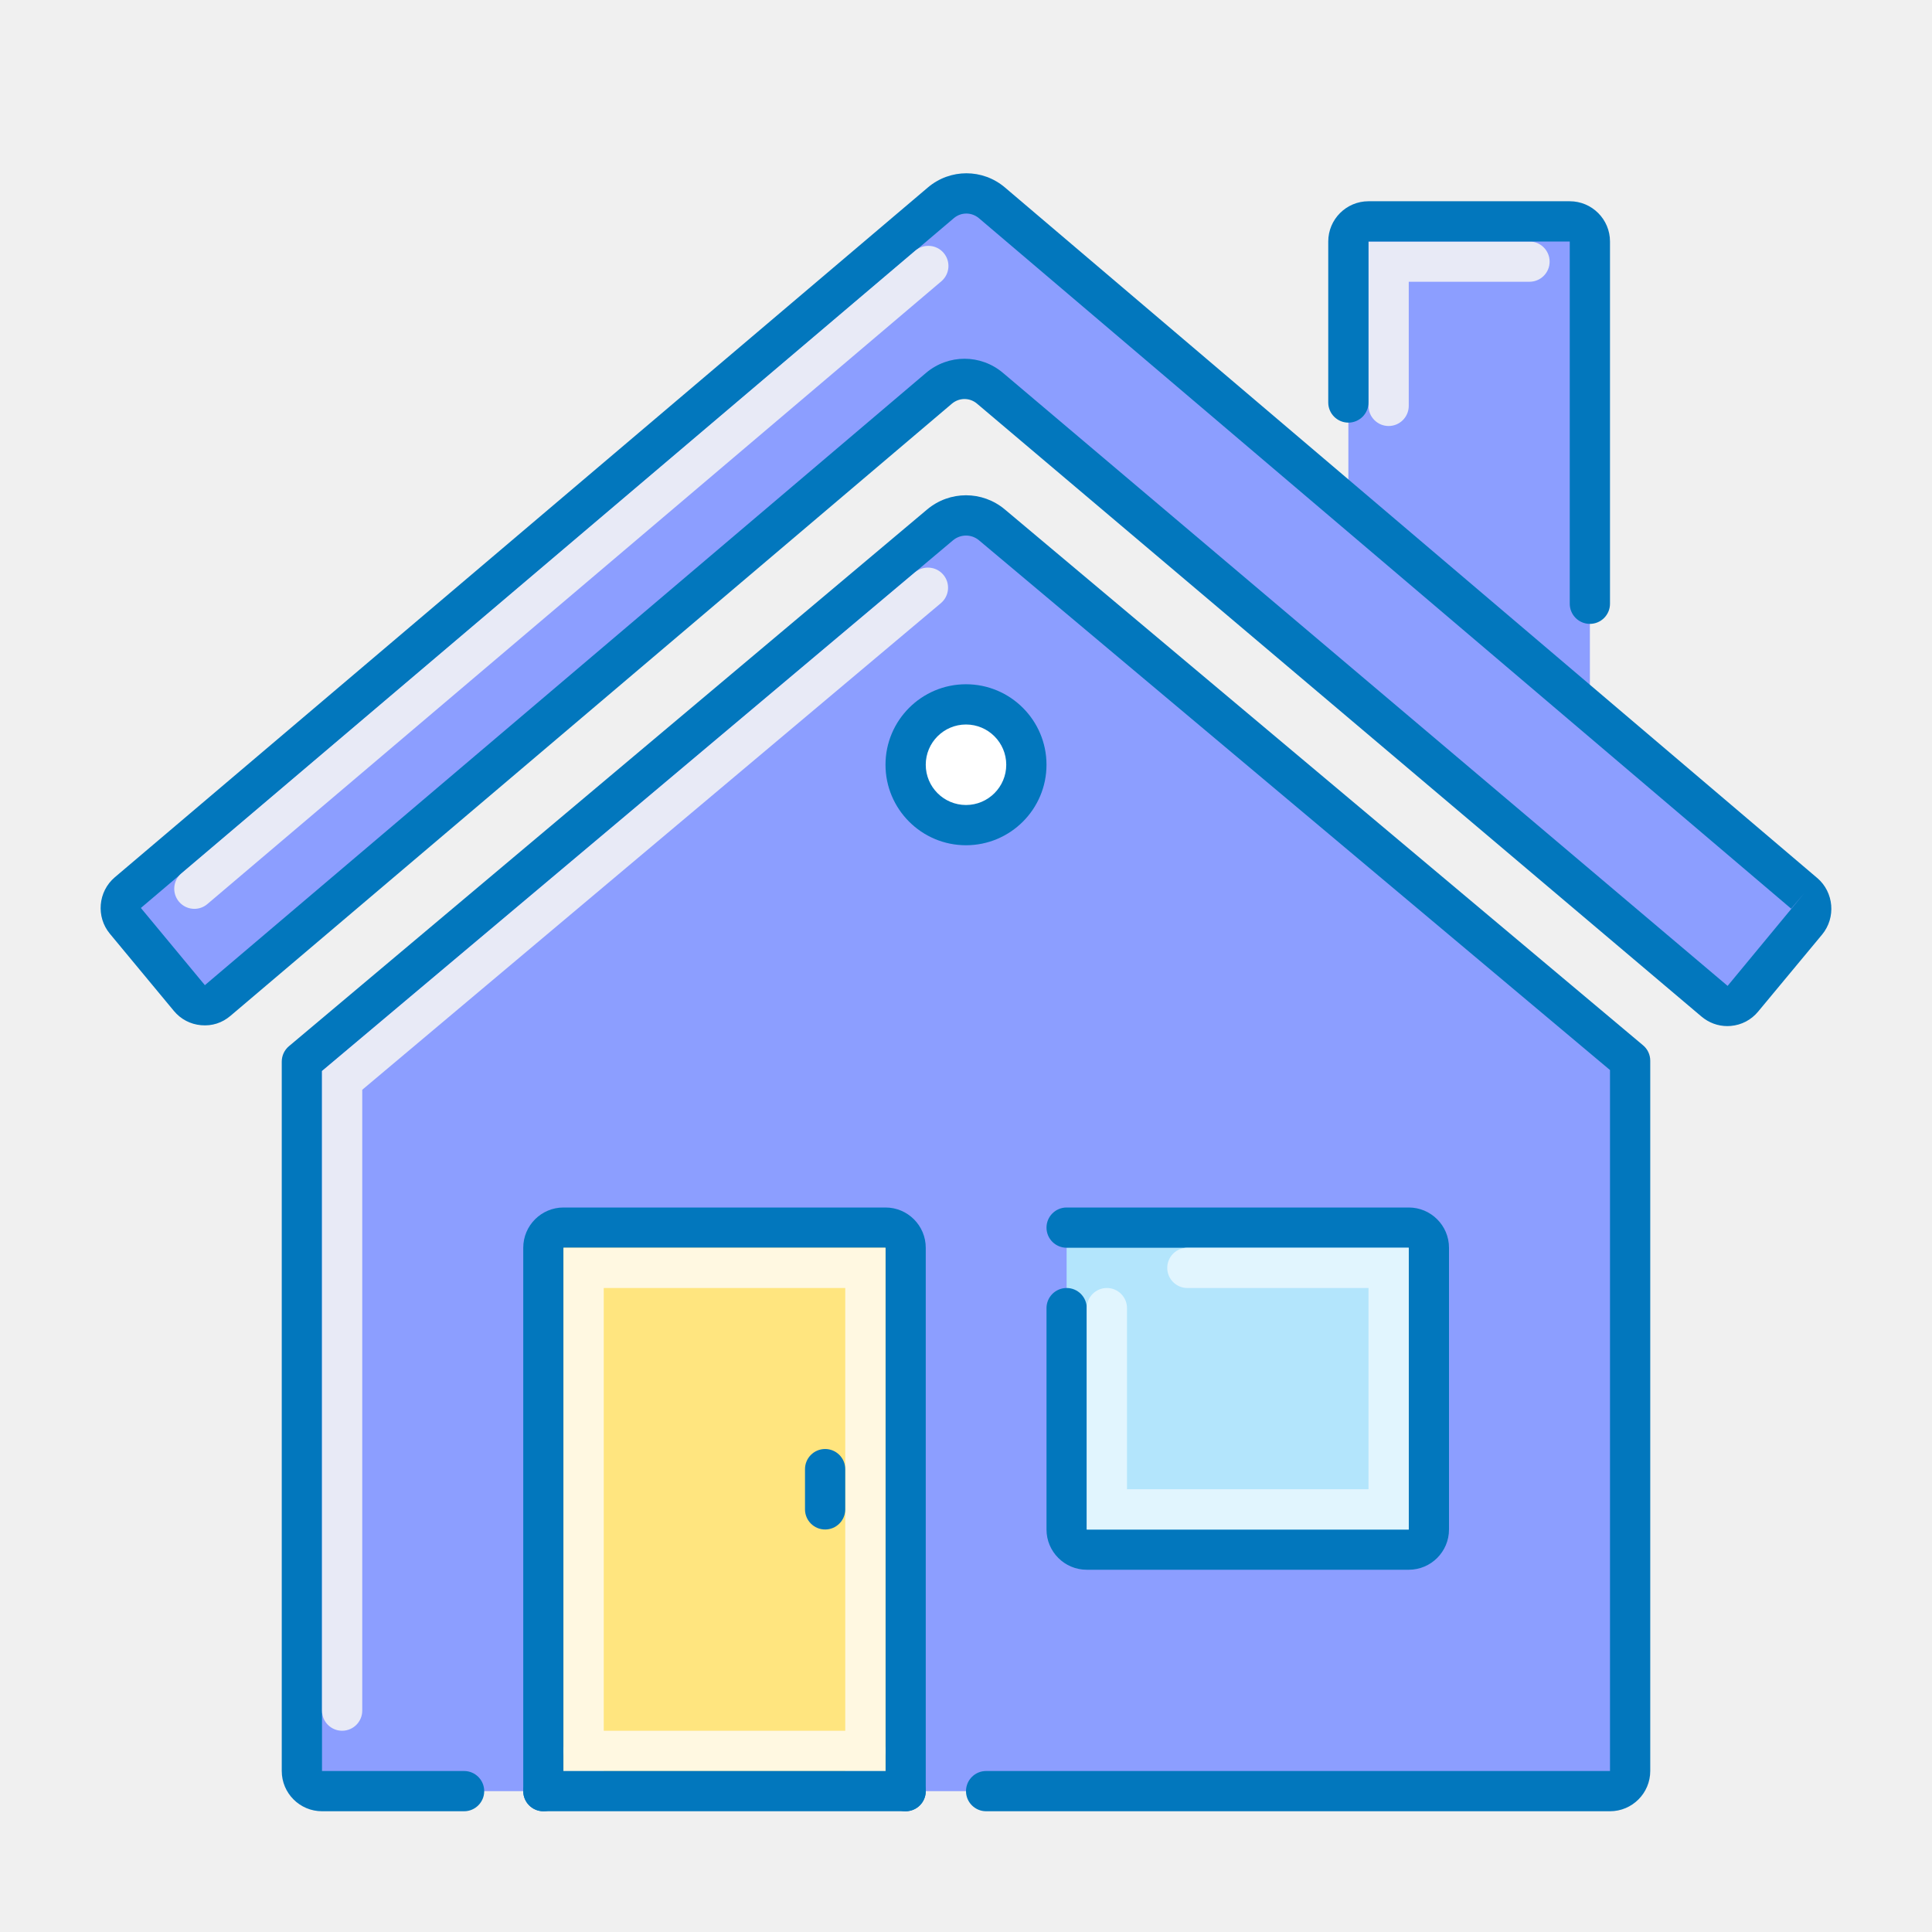
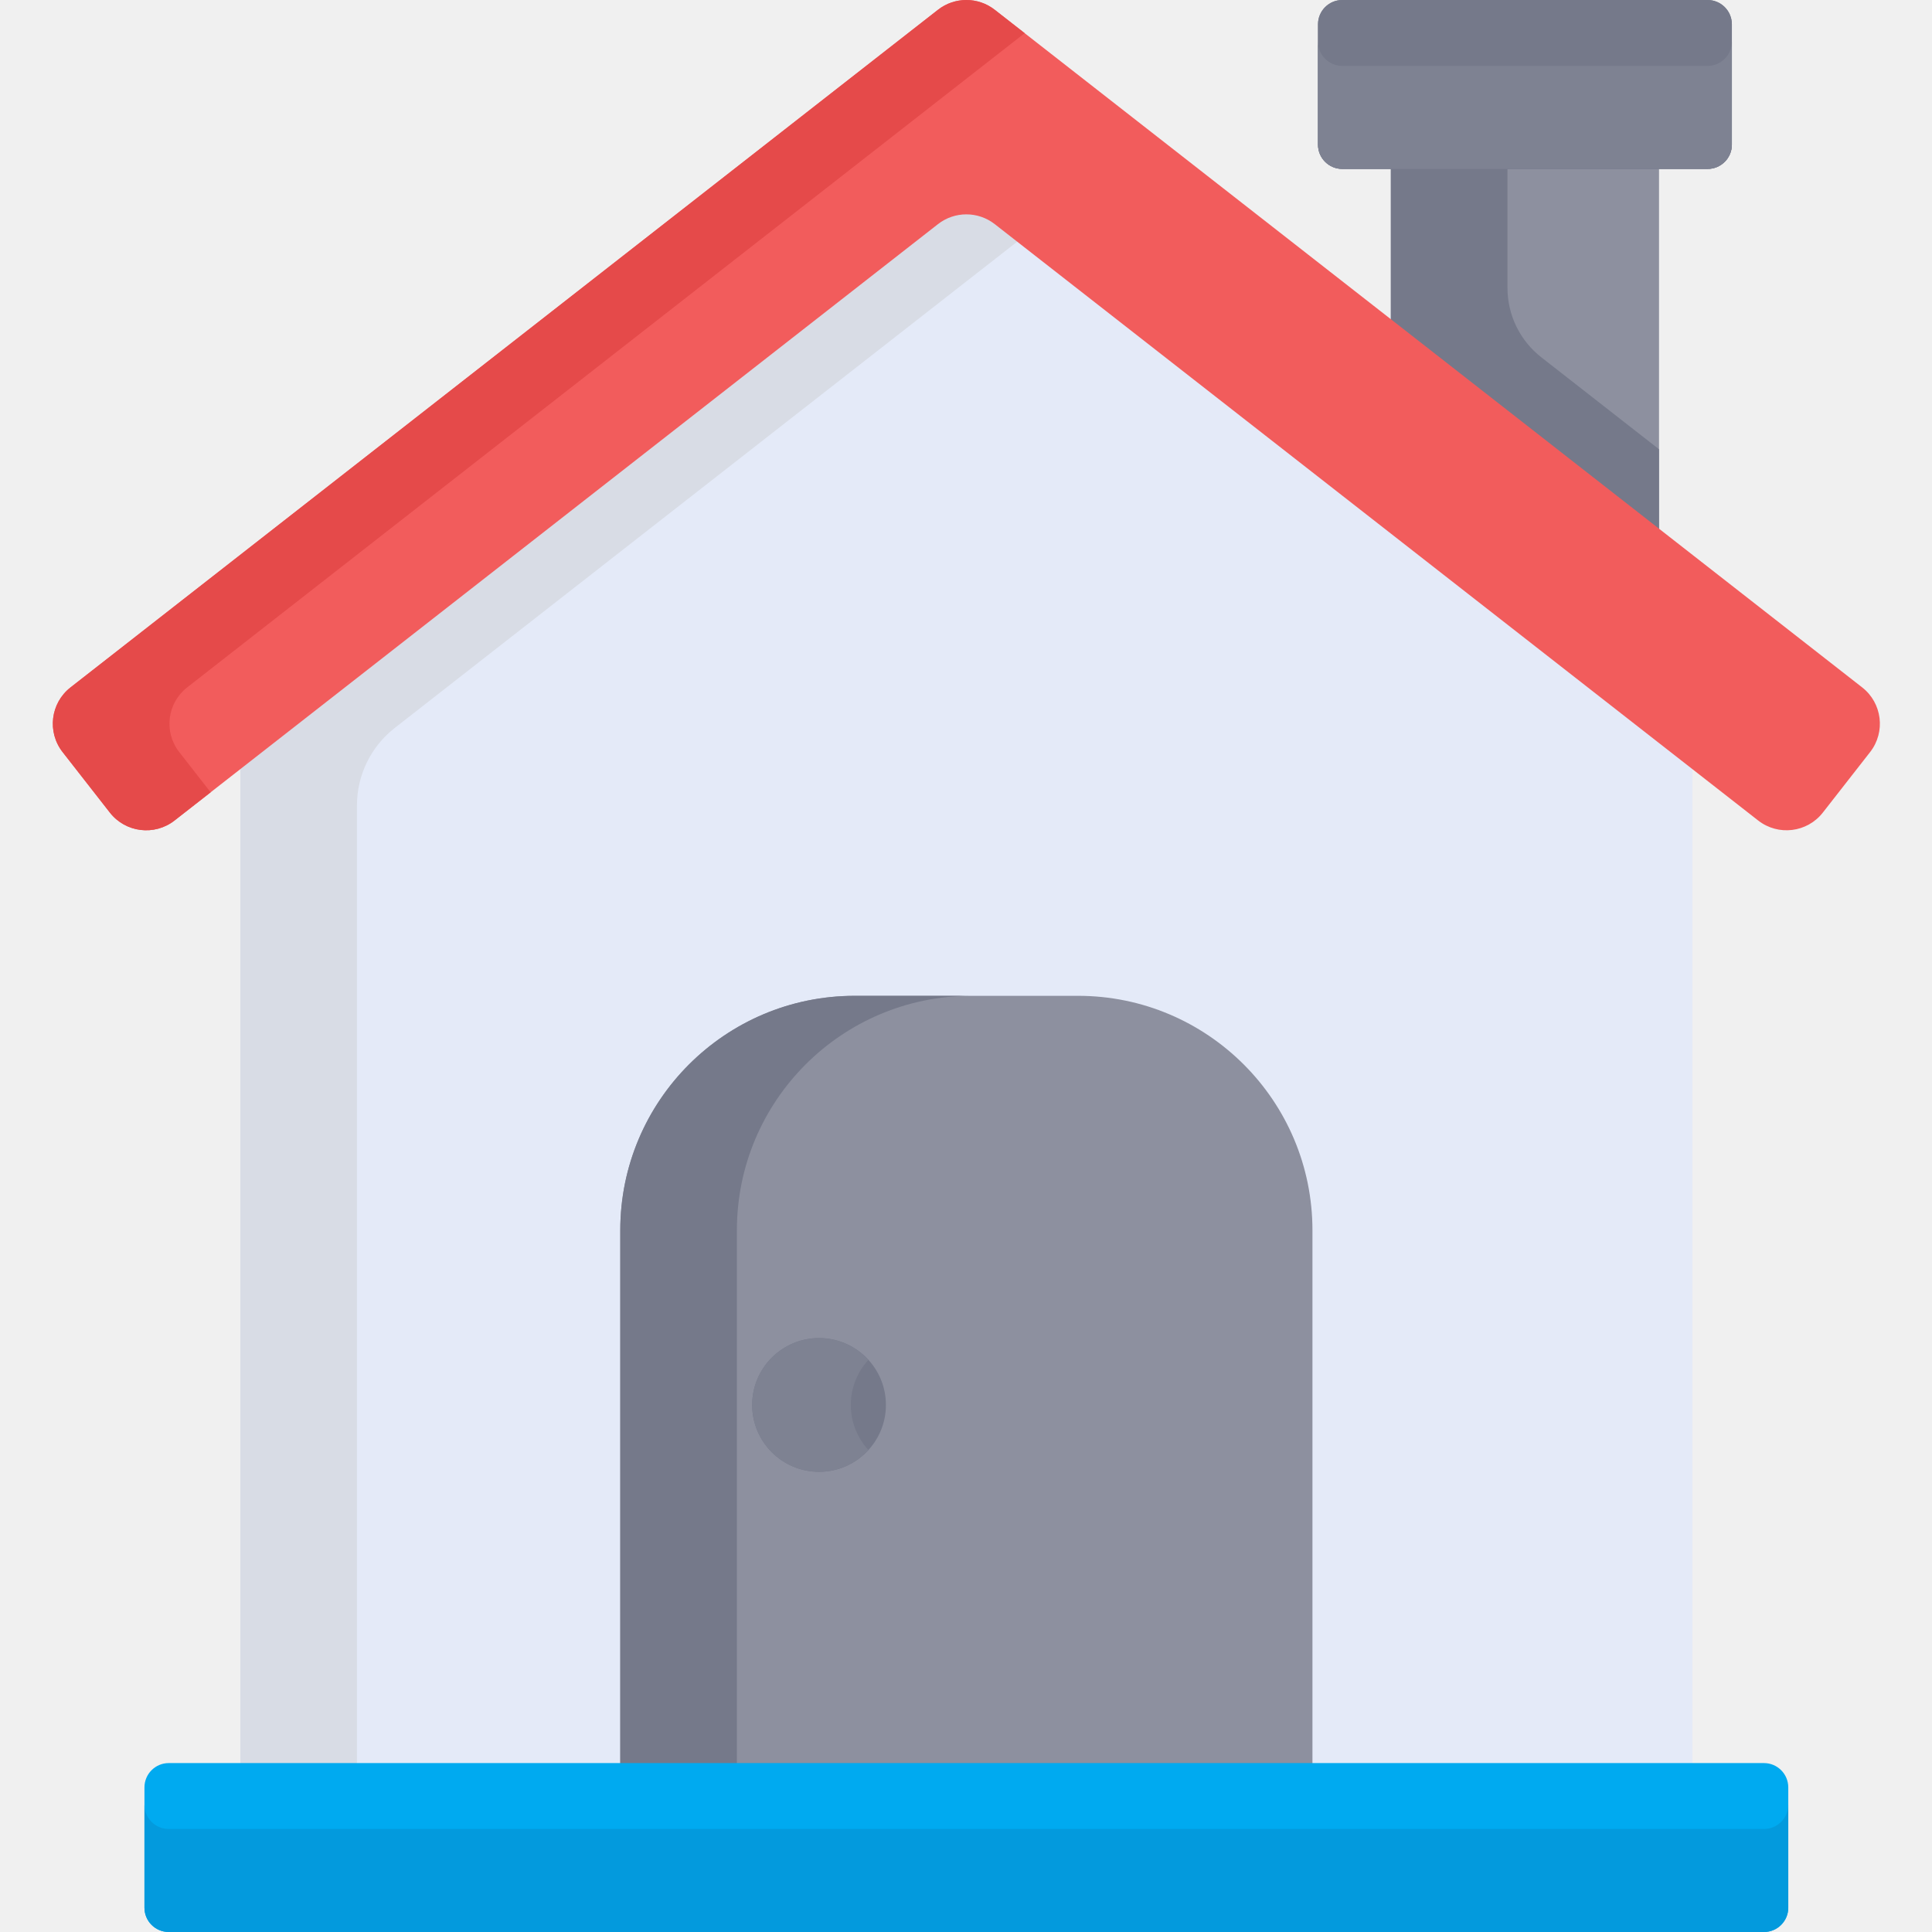
- <svg xmlns="http://www.w3.org/2000/svg" enable-background="new 0 0 48 48" height="48px" id="_x3C_Layer_x3E_" version="1.1" viewBox="0 0 48 48" width="48px" xml:space="preserve">
-   <g id="Homepage">
-     <g>
-       <path d="M39.5,17.5l-5-1l-1-3.786V6c0-0.276,0.224-0.5,0.5-0.5h5c0.275,0,0.5,0.224,0.5,0.5V17.5z" fill="#8C9EFF" />
-       <path d="M34.5,10.584c-0.276,0-0.5-0.224-0.5-0.5V6h4c0.276,0,0.5,0.224,0.5,0.5S38.276,7,38,7h-3v3.084    C35,10.36,34.776,10.584,34.5,10.584z" fill="#E8EAF6" />
-       <path d="M39.5,15.5c-0.276,0-0.5-0.224-0.5-0.5V6h-5v4c0,0.276-0.224,0.5-0.5,0.5S33,10.276,33,10V6    c0-0.551,0.448-1,1-1h5c0.552,0,1,0.449,1,1v9C40,15.276,39.776,15.5,39.5,15.5z" fill="#0277BD" />
-     </g>
-     <g>
-       <g>
-         <path d="M44.824,22.194L24.646,5.04c-0.367-0.312-0.903-0.313-1.271,0L3.177,22.177     c-0.209,0.178-0.236,0.493-0.061,0.704l1.589,1.915c0.175,0.212,0.487,0.239,0.696,0.062L23.327,9.648     c0.367-0.312,0.903-0.313,1.271-0.001l18.001,15.229c0.209,0.178,0.521,0.149,0.695-0.062l1.591-1.916     C45.06,22.687,45.032,22.372,44.824,22.194z" fill="#8C9EFF" />
-         <path d="M42.914,25.493c-0.234,0-0.458-0.083-0.64-0.236l-18-15.228c-0.179-0.153-0.441-0.154-0.624,0     L5.725,25.239c-0.203,0.173-0.455,0.257-0.729,0.232c-0.266-0.023-0.507-0.15-0.677-0.356L2.731,23.2     c-0.35-0.419-0.296-1.05,0.121-1.404L23.051,4.659c0.555-0.472,1.363-0.472,1.918,0l20.18,17.155c0,0,0,0,0.001,0     c0.413,0.354,0.468,0.982,0.121,1.403l-1.592,1.917c-0.171,0.206-0.411,0.332-0.677,0.355     C42.973,25.492,42.943,25.493,42.914,25.493z M23.964,8.913c0.34,0,0.68,0.118,0.957,0.353l18.001,15.228l1.902-2.3L44.5,22.575     L24.321,5.421c-0.18-0.152-0.442-0.155-0.624,0L3.5,22.558l1.59,1.918L23.004,9.267C23.282,9.031,23.623,8.913,23.964,8.913z" fill="#0277BD" />
-       </g>
-       <path d="M4.829,22.58c-0.142,0-0.282-0.06-0.381-0.176c-0.179-0.211-0.153-0.526,0.058-0.705L22.741,6.226    c0.211-0.177,0.526-0.152,0.704,0.058c0.179,0.211,0.153,0.526-0.058,0.705L5.152,22.461C5.059,22.541,4.943,22.58,4.829,22.58z" fill="#E8EAF6" />
-     </g>
-     <g>
-       <g>
-         <path d="M24.5,44.5H40c0.275,0,0.5-0.224,0.5-0.5V26.353L24.644,13.04c-0.372-0.313-0.915-0.312-1.287,0.001     L7.5,26.376V44c0,0.276,0.224,0.5,0.5,0.5h3.53H24.5z" fill="#8C9EFF" />
-         <path d="M40,45H24.5c-0.276,0-0.5-0.224-0.5-0.5s0.224-0.5,0.5-0.5H40V26.585L24.322,13.423     c-0.186-0.156-0.457-0.156-0.645,0.001L8,26.609V44h3.53c0.276,0,0.5,0.224,0.5,0.5s-0.224,0.5-0.5,0.5H8c-0.552,0-1-0.449-1-1     V26.376c0-0.147,0.065-0.288,0.178-0.383l15.856-13.335c0.561-0.471,1.372-0.47,1.931-0.001L40.821,25.97     C40.935,26.064,41,26.205,41,26.353V44C41,44.551,40.552,45,40,45z" fill="#0277BD" />
-       </g>
-       <path d="M8.5,43C8.224,43,8,42.776,8,42.5V26.609l14.732-12.39c0.211-0.176,0.528-0.151,0.705,0.061    c0.178,0.211,0.15,0.527-0.061,0.705L9,27.075V42.5C9,42.776,8.776,43,8.5,43z" fill="#E8EAF6" />
-     </g>
-     <g>
-       <circle cx="24" cy="19" fill="#FFFFFF" r="1.5" />
-       <path d="M24,21c-1.103,0-2-0.897-2-2s0.897-2,2-2s2,0.897,2,2S25.103,21,24,21z M24,18c-0.552,0-1,0.449-1,1    s0.448,1,1,1s1-0.449,1-1S24.552,18,24,18z" fill="#0277BD" />
-     </g>
-     <g>
-       <path d="M26.5,30.5H35c0.275,0,0.5,0.224,0.5,0.5v7c0,0.276-0.225,0.5-0.5,0.5h-8c-0.276,0-0.5-0.224-0.5-0.5v-5.5    V30.5z" fill="#B3E5FC" />
-       <path d="M35,39h-8c-0.552,0-1-0.449-1-1v-5.5c0-0.276,0.224-0.5,0.5-0.5s0.5,0.224,0.5,0.5V38h8v-7h-8.5    c-0.276,0-0.5-0.224-0.5-0.5s0.224-0.5,0.5-0.5H35c0.552,0,1,0.449,1,1v7C36,38.551,35.552,39,35,39z" fill="#0277BD" />
-     </g>
-     <path d="M35,38h-8v-5.5c0-0.276,0.224-0.5,0.5-0.5s0.5,0.224,0.5,0.5V37h6v-5h-4.5c-0.276,0-0.5-0.224-0.5-0.5   s0.224-0.5,0.5-0.5H35V38z" fill="#E1F5FE" />
-     <path d="M22.5,44.5h-9V31c0-0.276,0.224-0.5,0.5-0.5h8c0.275,0,0.5,0.224,0.5,0.5V44.5z" fill="#FFE57F" />
-     <path d="M22.5,45c-0.276,0-0.5-0.224-0.5-0.5V31h-8v13.5c0,0.276-0.224,0.5-0.5,0.5S13,44.776,13,44.5V31   c0-0.551,0.448-1,1-1h8c0.552,0,1,0.449,1,1v13.5C23,44.776,22.776,45,22.5,45z" fill="#0277BD" />
-     <path d="M21.5,45c-0.276,0-0.5-0.224-0.5-0.5V32h-6v12.5c0,0.276-0.224,0.5-0.5,0.5S14,44.776,14,44.5V31h8v13.5   C22,44.776,21.776,45,21.5,45z" fill="#FFF8E1" />
-     <path d="M20.5,38c-0.276,0-0.5-0.224-0.5-0.5v-1c0-0.276,0.224-0.5,0.5-0.5s0.5,0.224,0.5,0.5v1   C21,37.776,20.776,38,20.5,38z" fill="#0277BD" />
-     <path d="M21.5,44h-7c-0.276,0-0.5-0.224-0.5-0.5s0.224-0.5,0.5-0.5h7c0.276,0,0.5,0.224,0.5,0.5S21.776,44,21.5,44z   " fill="#FFF8E1" />
-     <path d="M22.5,45h-9c-0.276,0-0.5-0.224-0.5-0.5s0.224-0.5,0.5-0.5h9c0.276,0,0.5,0.224,0.5,0.5S22.776,45,22.5,45z   " fill="#0277BD" />
-   </g>
+ <svg xmlns="http://www.w3.org/2000/svg" height="512pt" viewBox="-14 0 512 512" width="512pt">
+   <path d="m354.59 87.684 71.07 55.52v-101.527h-71.07zm0 0" fill="#8d909f" />
+   <path d="m394.461 94.688c-5.656-4.418-8.965-11.199-8.965-18.375v-34.637h-30.906v46.008l71.07 55.52v-24.145zm0 0" fill="#75798a" />
+   <path d="m438.523 0h-96.801c-3.555 0-6.438 2.883-6.438 6.441v31.887c0 3.555 2.883 6.438 6.438 6.438h96.801c3.559 0 6.441-2.883 6.441-6.438v-31.887c0-3.559-2.883-6.441-6.441-6.441zm0 0" fill="#75798a" />
+   <path d="m434.5 470.324v-269.59l-184.887-144.43c-4.418-3.449-10.617-3.449-15.035 0l-184.887 144.43v269.59zm0 0" fill="#e4eaf8" />
+   <path d="m249.613 56.305c-4.418-3.449-10.617-3.449-15.035 0l-184.887 144.43v269.59h30.906v-256.879c0-8.023 3.695-15.598 10.02-20.539l166.934-130.402zm0 0" fill="#d8dce5" />
+   <path d="m271.676 263.902h-59.16c-34.316 0-62.137 27.82-62.137 62.141v144.281h183.434v-144.281c0-34.32-27.82-62.141-62.137-62.141zm0 0" fill="#8d909f" />
+   <path d="m243.422 263.902h-30.906c-34.316 0-62.137 27.82-62.137 62.141v144.281h30.906v-144.281c0-34.32 27.82-62.141 62.137-62.141zm0 0" fill="#75798a" />
+   <path d="m479.496 182.168-229.883-179.578c-4.418-3.453-10.617-3.453-15.035 0l-229.883 179.578c-5.316 4.148-6.258 11.824-2.105 17.137l12.523 16.035c4.152 5.312 11.828 6.258 17.141 2.105l202.324-158.051c4.418-3.449 10.617-3.449 15.035 0l202.324 158.051c5.312 4.152 12.988 3.207 17.137-2.105l12.527-16.035c4.152-5.312 3.207-12.988-2.105-17.137zm0 0" fill="#f25c5c" />
+   <path d="m33.496 199.309c-4.152-5.316-3.211-12.992 2.105-17.141l221.949-173.379-7.938-6.199c-4.418-3.453-10.617-3.453-15.035 0l-229.883 179.578c-5.316 4.148-6.258 11.824-2.105 17.137l12.523 16.035c4.152 5.312 11.828 6.258 17.141 2.105l9.57-7.477zm0 0" fill="#e54a4a" />
+   <path d="m453.469 467.234c-8.094 0-416.234 0-422.746 0-3.559 0-6.441 2.883-6.441 6.438v31.891c0 3.555 2.883 6.438 6.441 6.438h422.746c3.555 0 6.441-2.883 6.441-6.438v-31.891c0-3.555-2.887-6.438-6.441-6.438zm0 0" fill="#00aaf0" />
+   <path d="m453.469 484.699c-16.945 0-403.203 0-422.75 0-3.555 0-6.438-2.883-6.438-6.441v27.301c0 3.559 2.883 6.441 6.438 6.441h422.75c3.555 0 6.441-2.883 6.441-6.441v-27.301c0 3.559-2.887 6.441-6.441 6.441zm0 0" fill="#039add" />
+   <path d="m220.777 372.324c0 9.785-7.934 17.723-17.723 17.723-9.785 0-17.723-7.938-17.723-17.723 0-9.785 7.938-17.723 17.723-17.723 9.789 0 17.723 7.938 17.723 17.723zm0 0" fill="#75798a" />
+   <path d="m211.477 372.324c0-4.605 1.77-8.785 4.648-11.934-3.238-3.547-7.887-5.785-13.07-5.785-9.785 0-17.723 7.934-17.723 17.719 0 9.785 7.938 17.719 17.723 17.719 5.184 0 9.832-2.238 13.07-5.785-2.879-3.148-4.648-7.328-4.648-11.934zm0 0" fill="#7e8292" />
+   <path d="m438.523 0h-96.801c-3.555 0-6.438 2.883-6.438 6.441v31.887c0 3.555 2.883 6.438 6.438 6.438h96.801c3.559 0 6.441-2.883 6.441-6.438v-31.887c0-3.559-2.883-6.441-6.441-6.441zm0 0" fill="#75798a" />
+   <path d="m438.523 17.465h-96.801c-3.555 0-6.438-2.883-6.438-6.438v27.301c0 3.559 2.883 6.441 6.438 6.441h96.801c3.559 0 6.441-2.883 6.441-6.441v-27.301c0 3.555-2.883 6.438-6.441 6.438zm0 0" fill="#7e8292" />
</svg>
